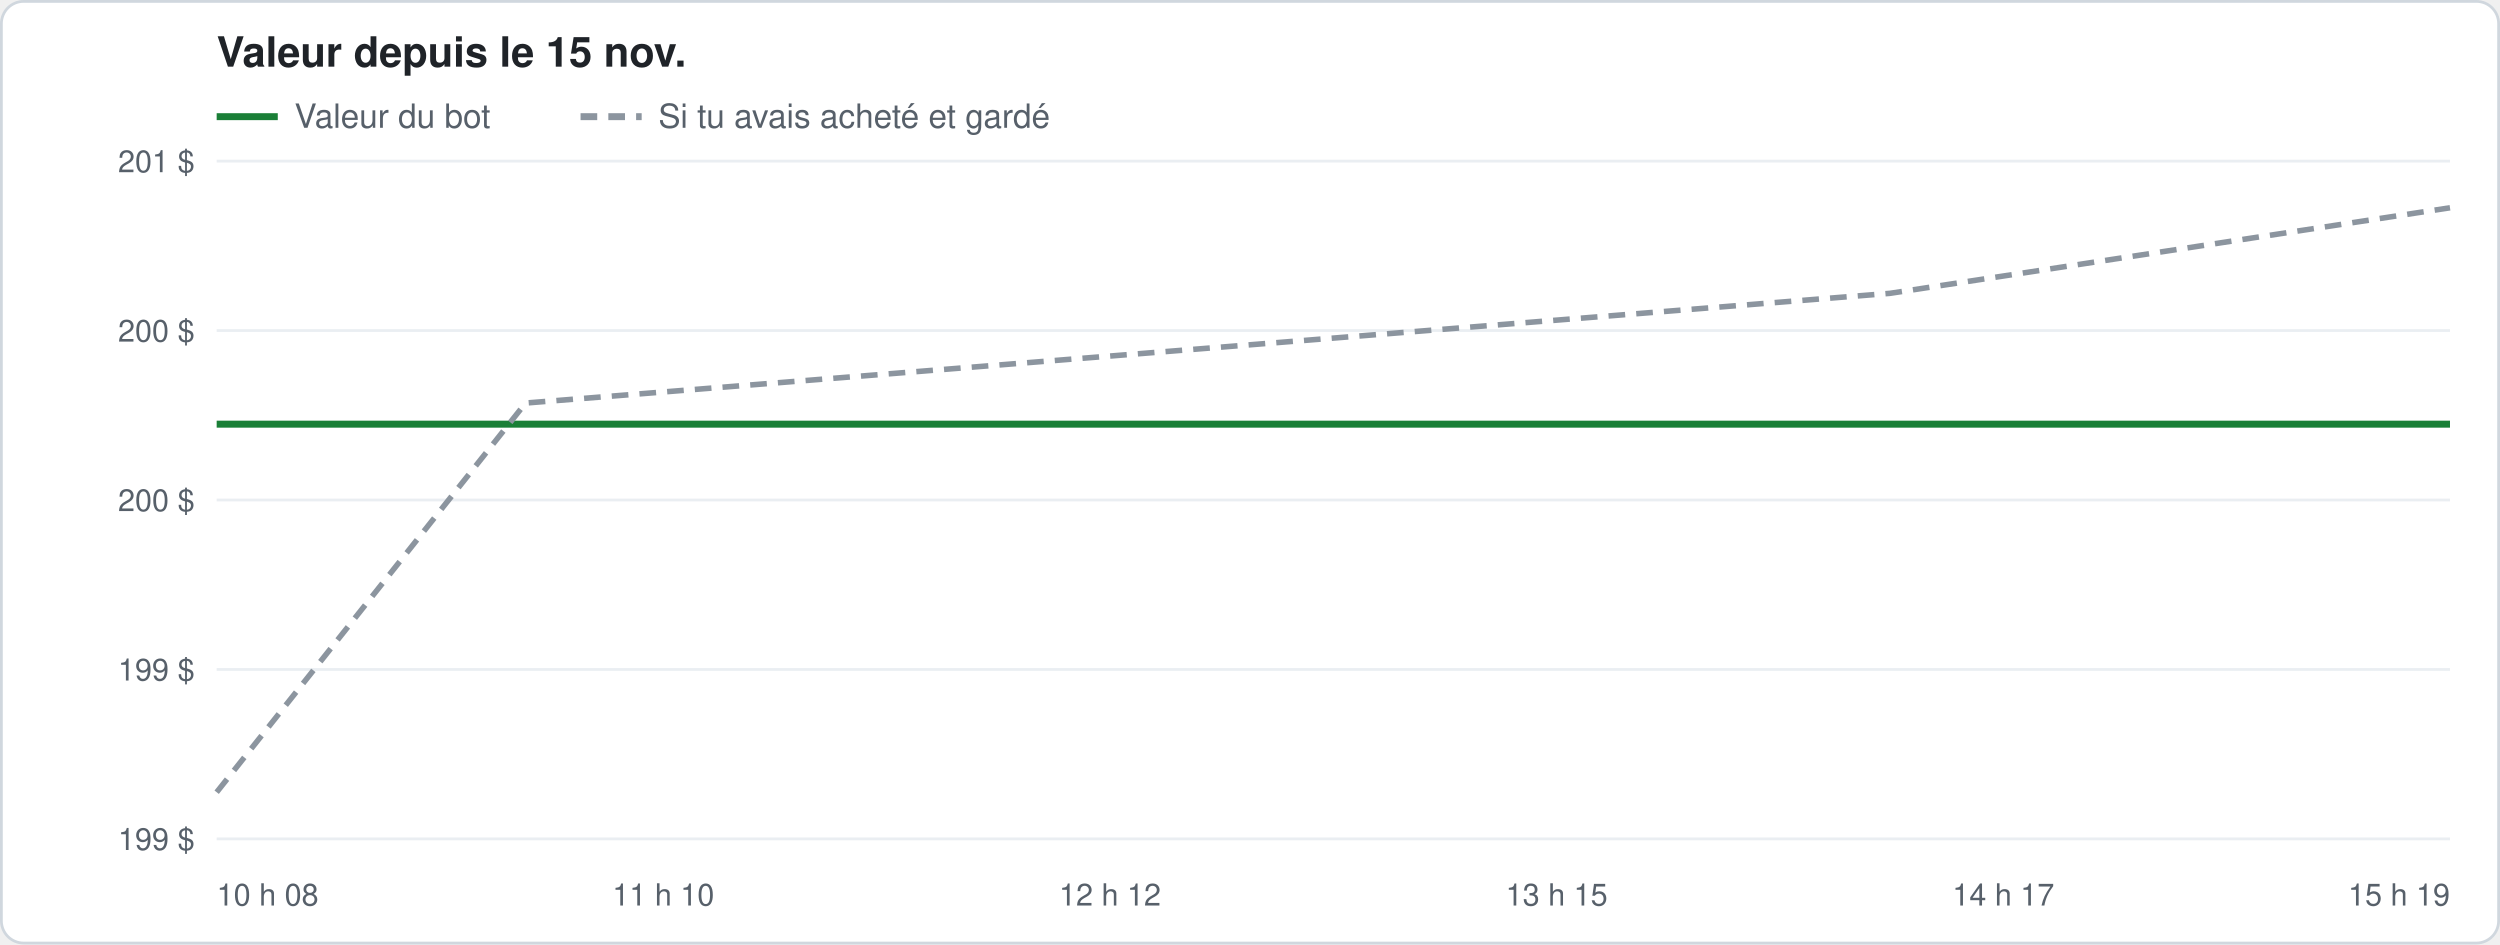
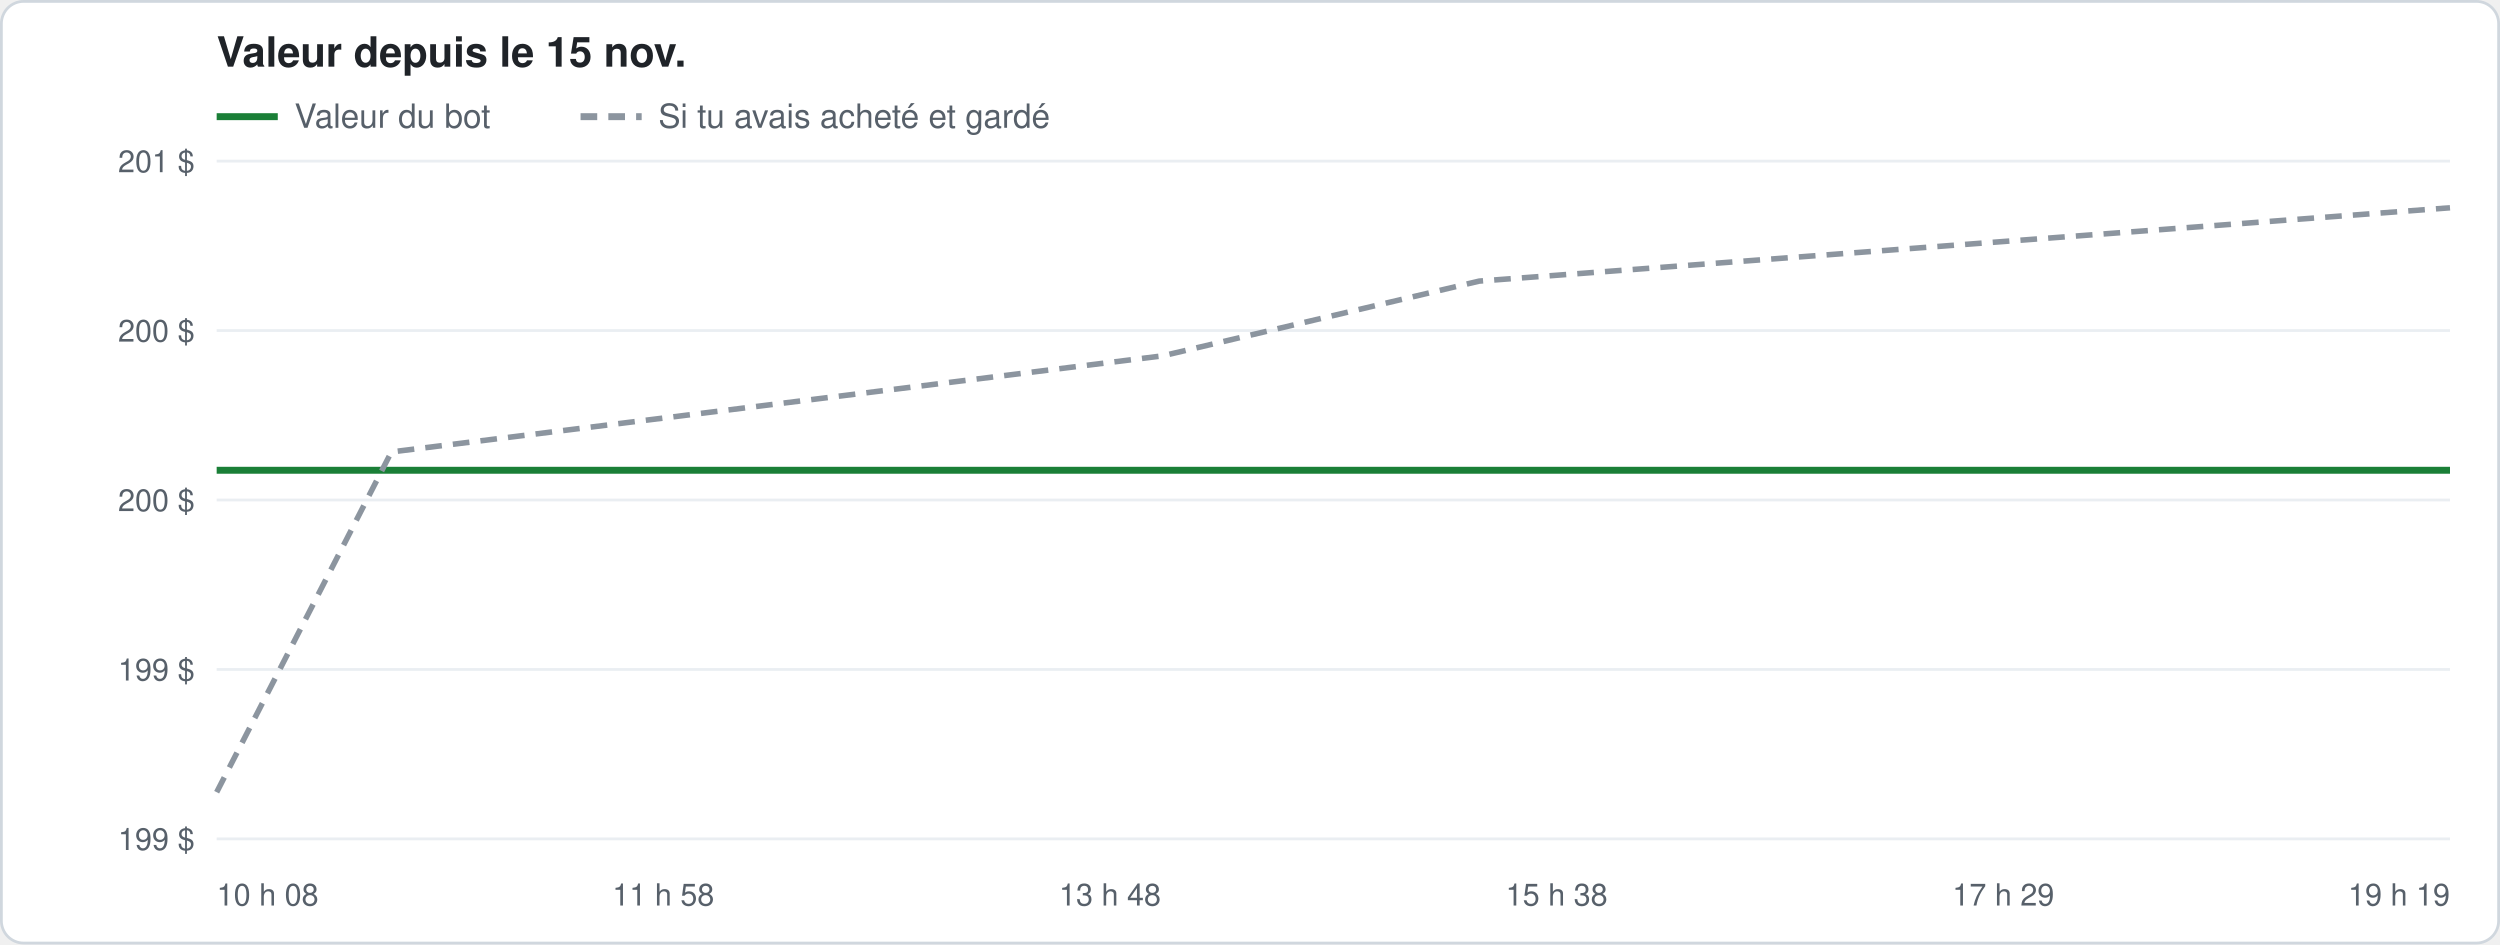
<svg xmlns="http://www.w3.org/2000/svg" width="900" height="340" viewBox="0 0 900 340" font-family="-apple-system, Segoe UI, Helvetica, Arial, sans-serif">
  <rect x="0.5" y="0.5" width="899" height="339" rx="8" fill="#ffffff" stroke="#d0d7de" />
  <text x="78" y="24" font-size="15" font-weight="600" fill="#1f2328">Valeur depuis le 15 nov.</text>
  <line x1="78" y1="42" x2="100" y2="42" stroke="#1a7f37" stroke-width="2.5" />
  <text x="106" y="46" font-size="12" fill="#57606a">Valeur du bot</text>
  <line x1="209" y1="42" x2="231" y2="42" stroke="#8c959f" stroke-width="2.5" stroke-dasharray="6 4" />
  <text x="237" y="46" font-size="12" fill="#57606a">Si tu avais acheté et gardé</text>
  <line x1="78" y1="302.0" x2="882" y2="302.0" stroke="#eaeef2" />
  <text x="70" y="306.0" font-size="11" fill="#57606a" text-anchor="end">199 $</text>
  <line x1="78" y1="241.0" x2="882" y2="241.0" stroke="#eaeef2" />
  <text x="70" y="245.0" font-size="11" fill="#57606a" text-anchor="end">199 $</text>
  <line x1="78" y1="180.0" x2="882" y2="180.0" stroke="#eaeef2" />
  <text x="70" y="184.0" font-size="11" fill="#57606a" text-anchor="end">200 $</text>
  <line x1="78" y1="119.0" x2="882" y2="119.0" stroke="#eaeef2" />
  <text x="70" y="123.0" font-size="11" fill="#57606a" text-anchor="end">200 $</text>
  <line x1="78" y1="58.0" x2="882" y2="58.0" stroke="#eaeef2" />
  <text x="70" y="62.0" font-size="11" fill="#57606a" text-anchor="end">201 $</text>
  <text x="78.0" y="326" font-size="11" fill="#57606a" text-anchor="start">10 h 08</text>
-   <text x="238.8" y="326" font-size="11" fill="#57606a" text-anchor="middle">11 h 10</text>
-   <text x="399.6" y="326" font-size="11" fill="#57606a" text-anchor="middle">12 h 12</text>
-   <text x="560.4" y="326" font-size="11" fill="#57606a" text-anchor="middle">13 h 15</text>
-   <text x="721.2" y="326" font-size="11" fill="#57606a" text-anchor="middle">14 h 17</text>
-   <text x="882.0" y="326" font-size="11" fill="#57606a" text-anchor="end">15 h 19</text>
-   <polyline points="78.0,152.7 189.2,152.7 680.4,152.7 882.0,152.7" fill="none" stroke="#1a7f37" stroke-width="2.5" stroke-linejoin="round" />
-   <polyline points="78.0,285.2 189.2,145.1 680.4,105.6 882.0,74.8" fill="none" stroke="#8c959f" stroke-width="2" stroke-linejoin="round" stroke-dasharray="6 4" />
+   <text x="238.8" y="326" font-size="11" fill="#57606a" text-anchor="middle">11 h 58</text>
+   <text x="399.6" y="326" font-size="11" fill="#57606a" text-anchor="middle">13 h 48</text>
+   <text x="560.4" y="326" font-size="11" fill="#57606a" text-anchor="middle">15 h 38</text>
+   <text x="721.2" y="326" font-size="11" fill="#57606a" text-anchor="middle">17 h 29</text>
+   <text x="882.0" y="326" font-size="11" fill="#57606a" text-anchor="end">19 h 19</text>
+   <polyline points="78.0,169.3 140.9,169.3 418.6,169.3 532.5,169.3 882.0,169.3" fill="none" stroke="#1a7f37" stroke-width="2.5" stroke-linejoin="round" />
+   <polyline points="78.0,285.2 140.9,162.7 418.6,128.1 532.5,101.2 882.0,74.8" fill="none" stroke="#8c959f" stroke-width="2" stroke-linejoin="round" stroke-dasharray="6 4" />
</svg>
